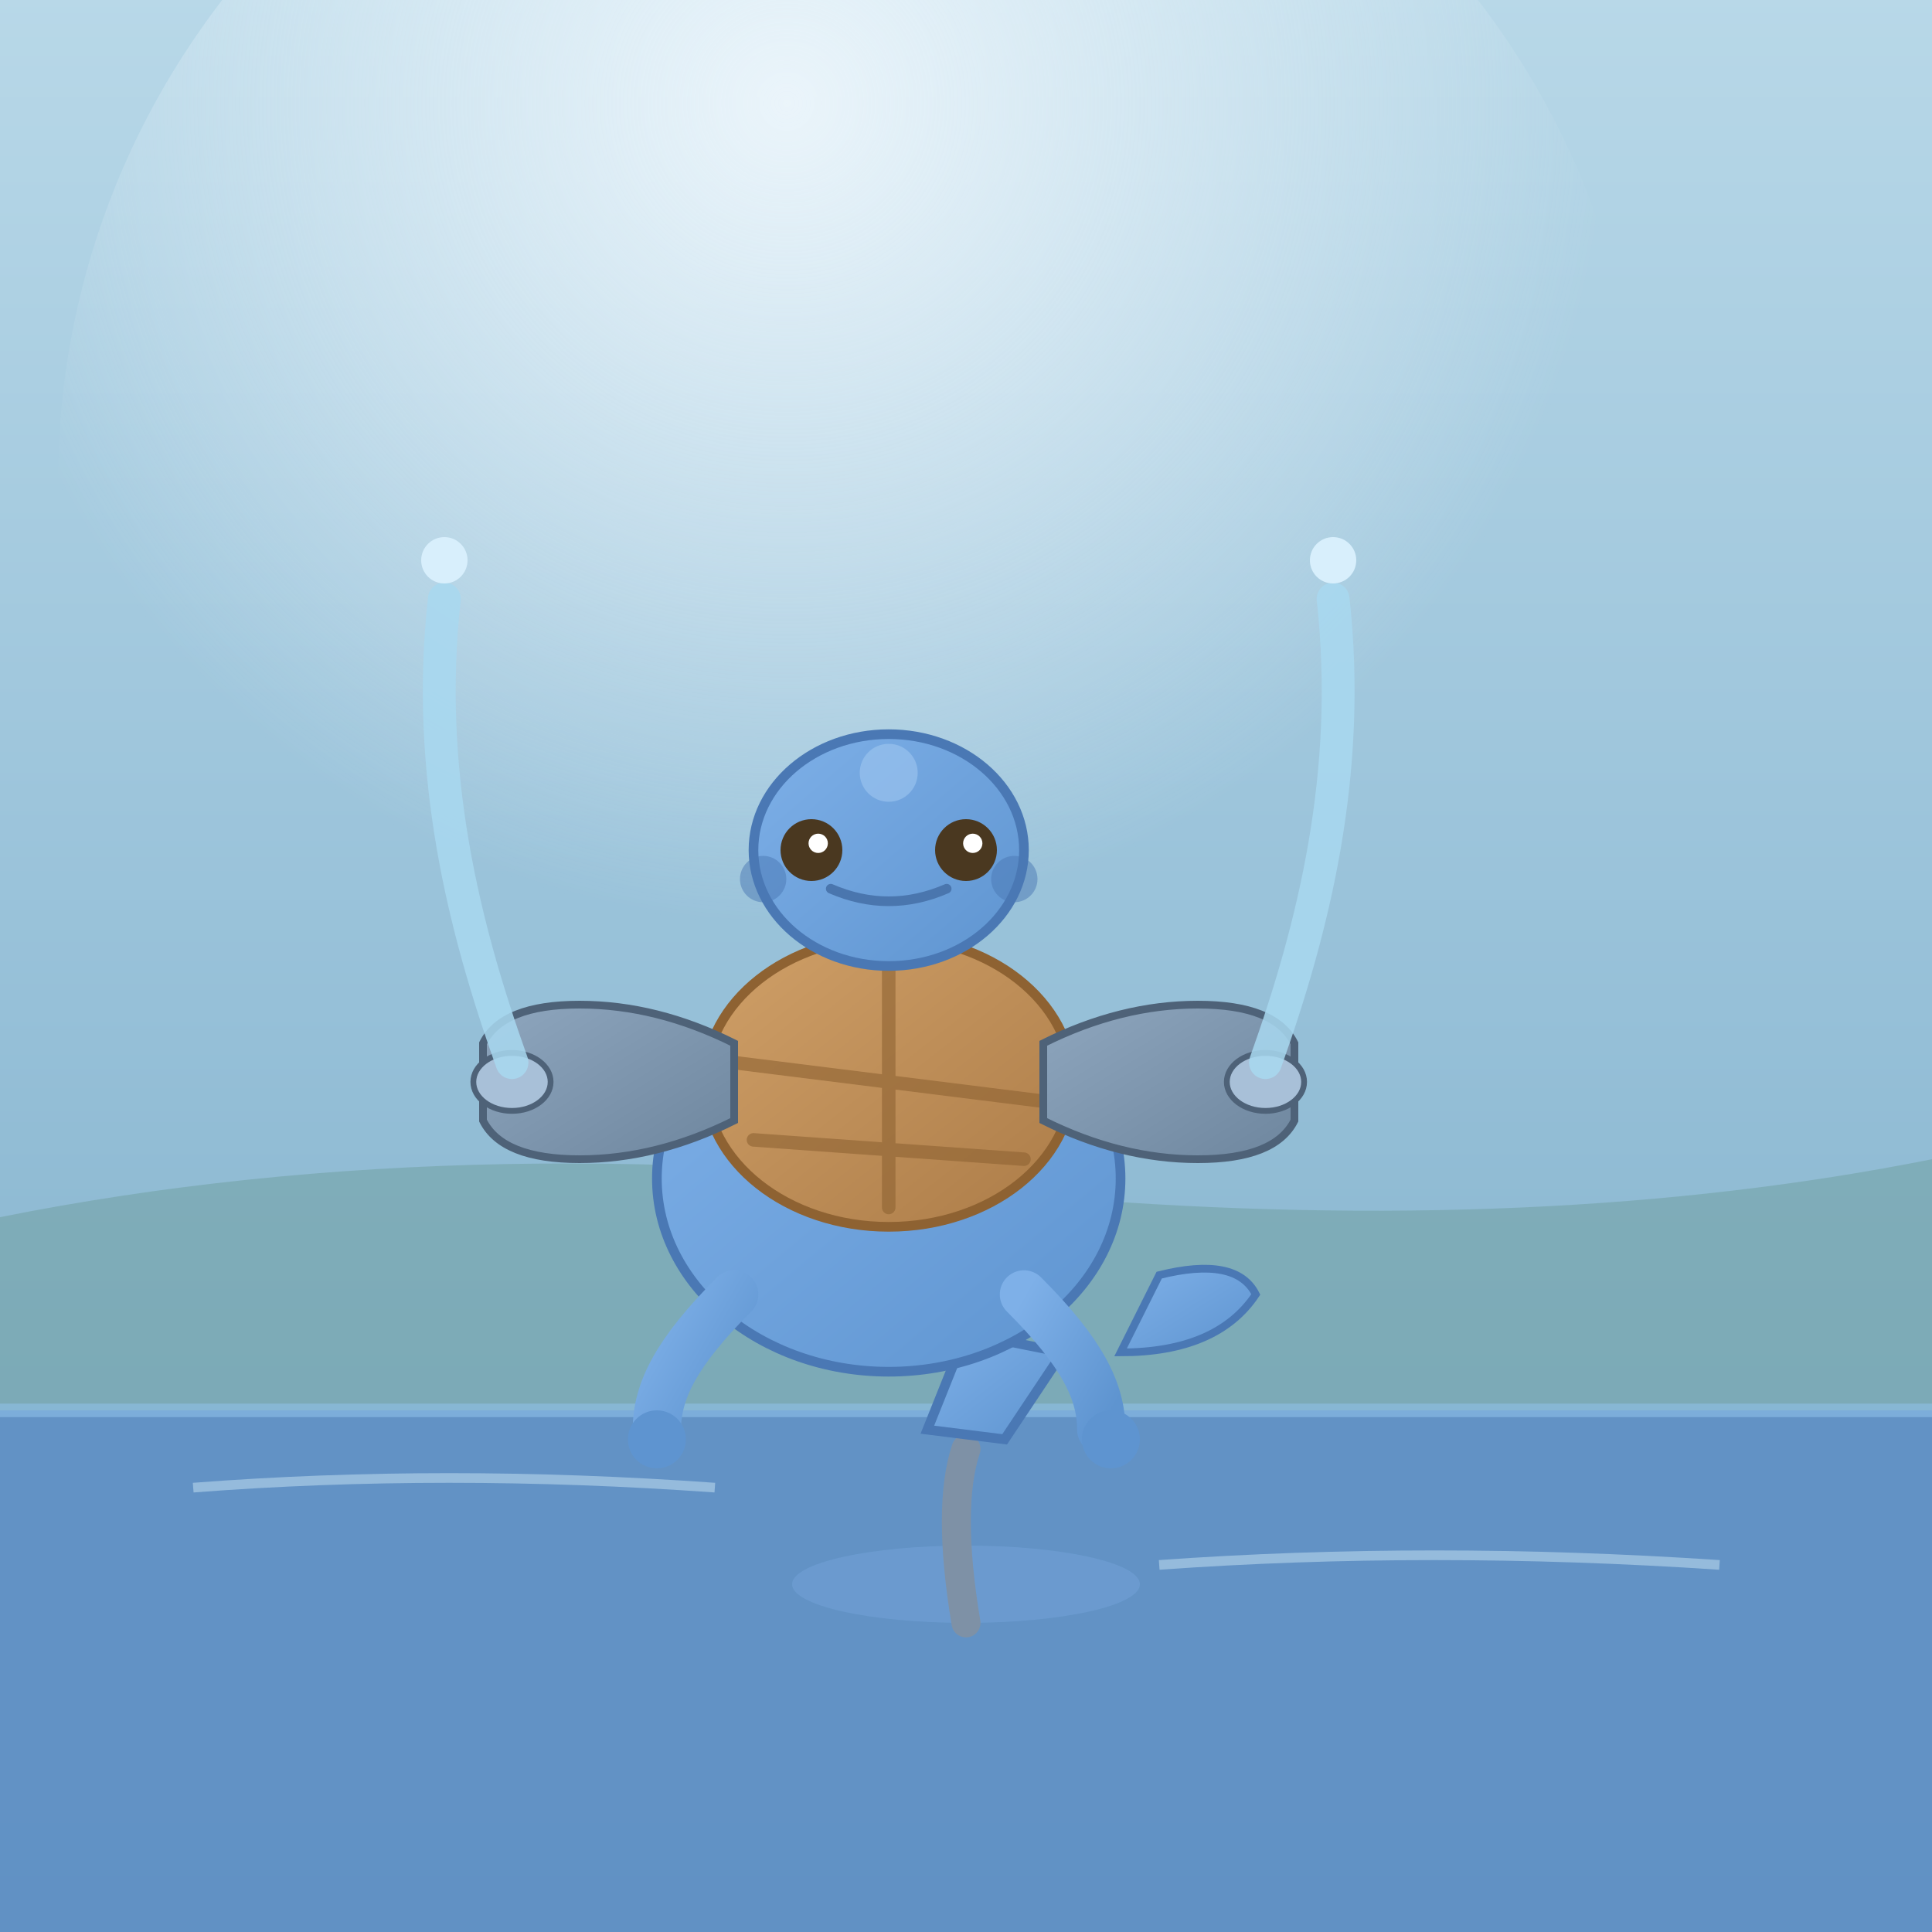
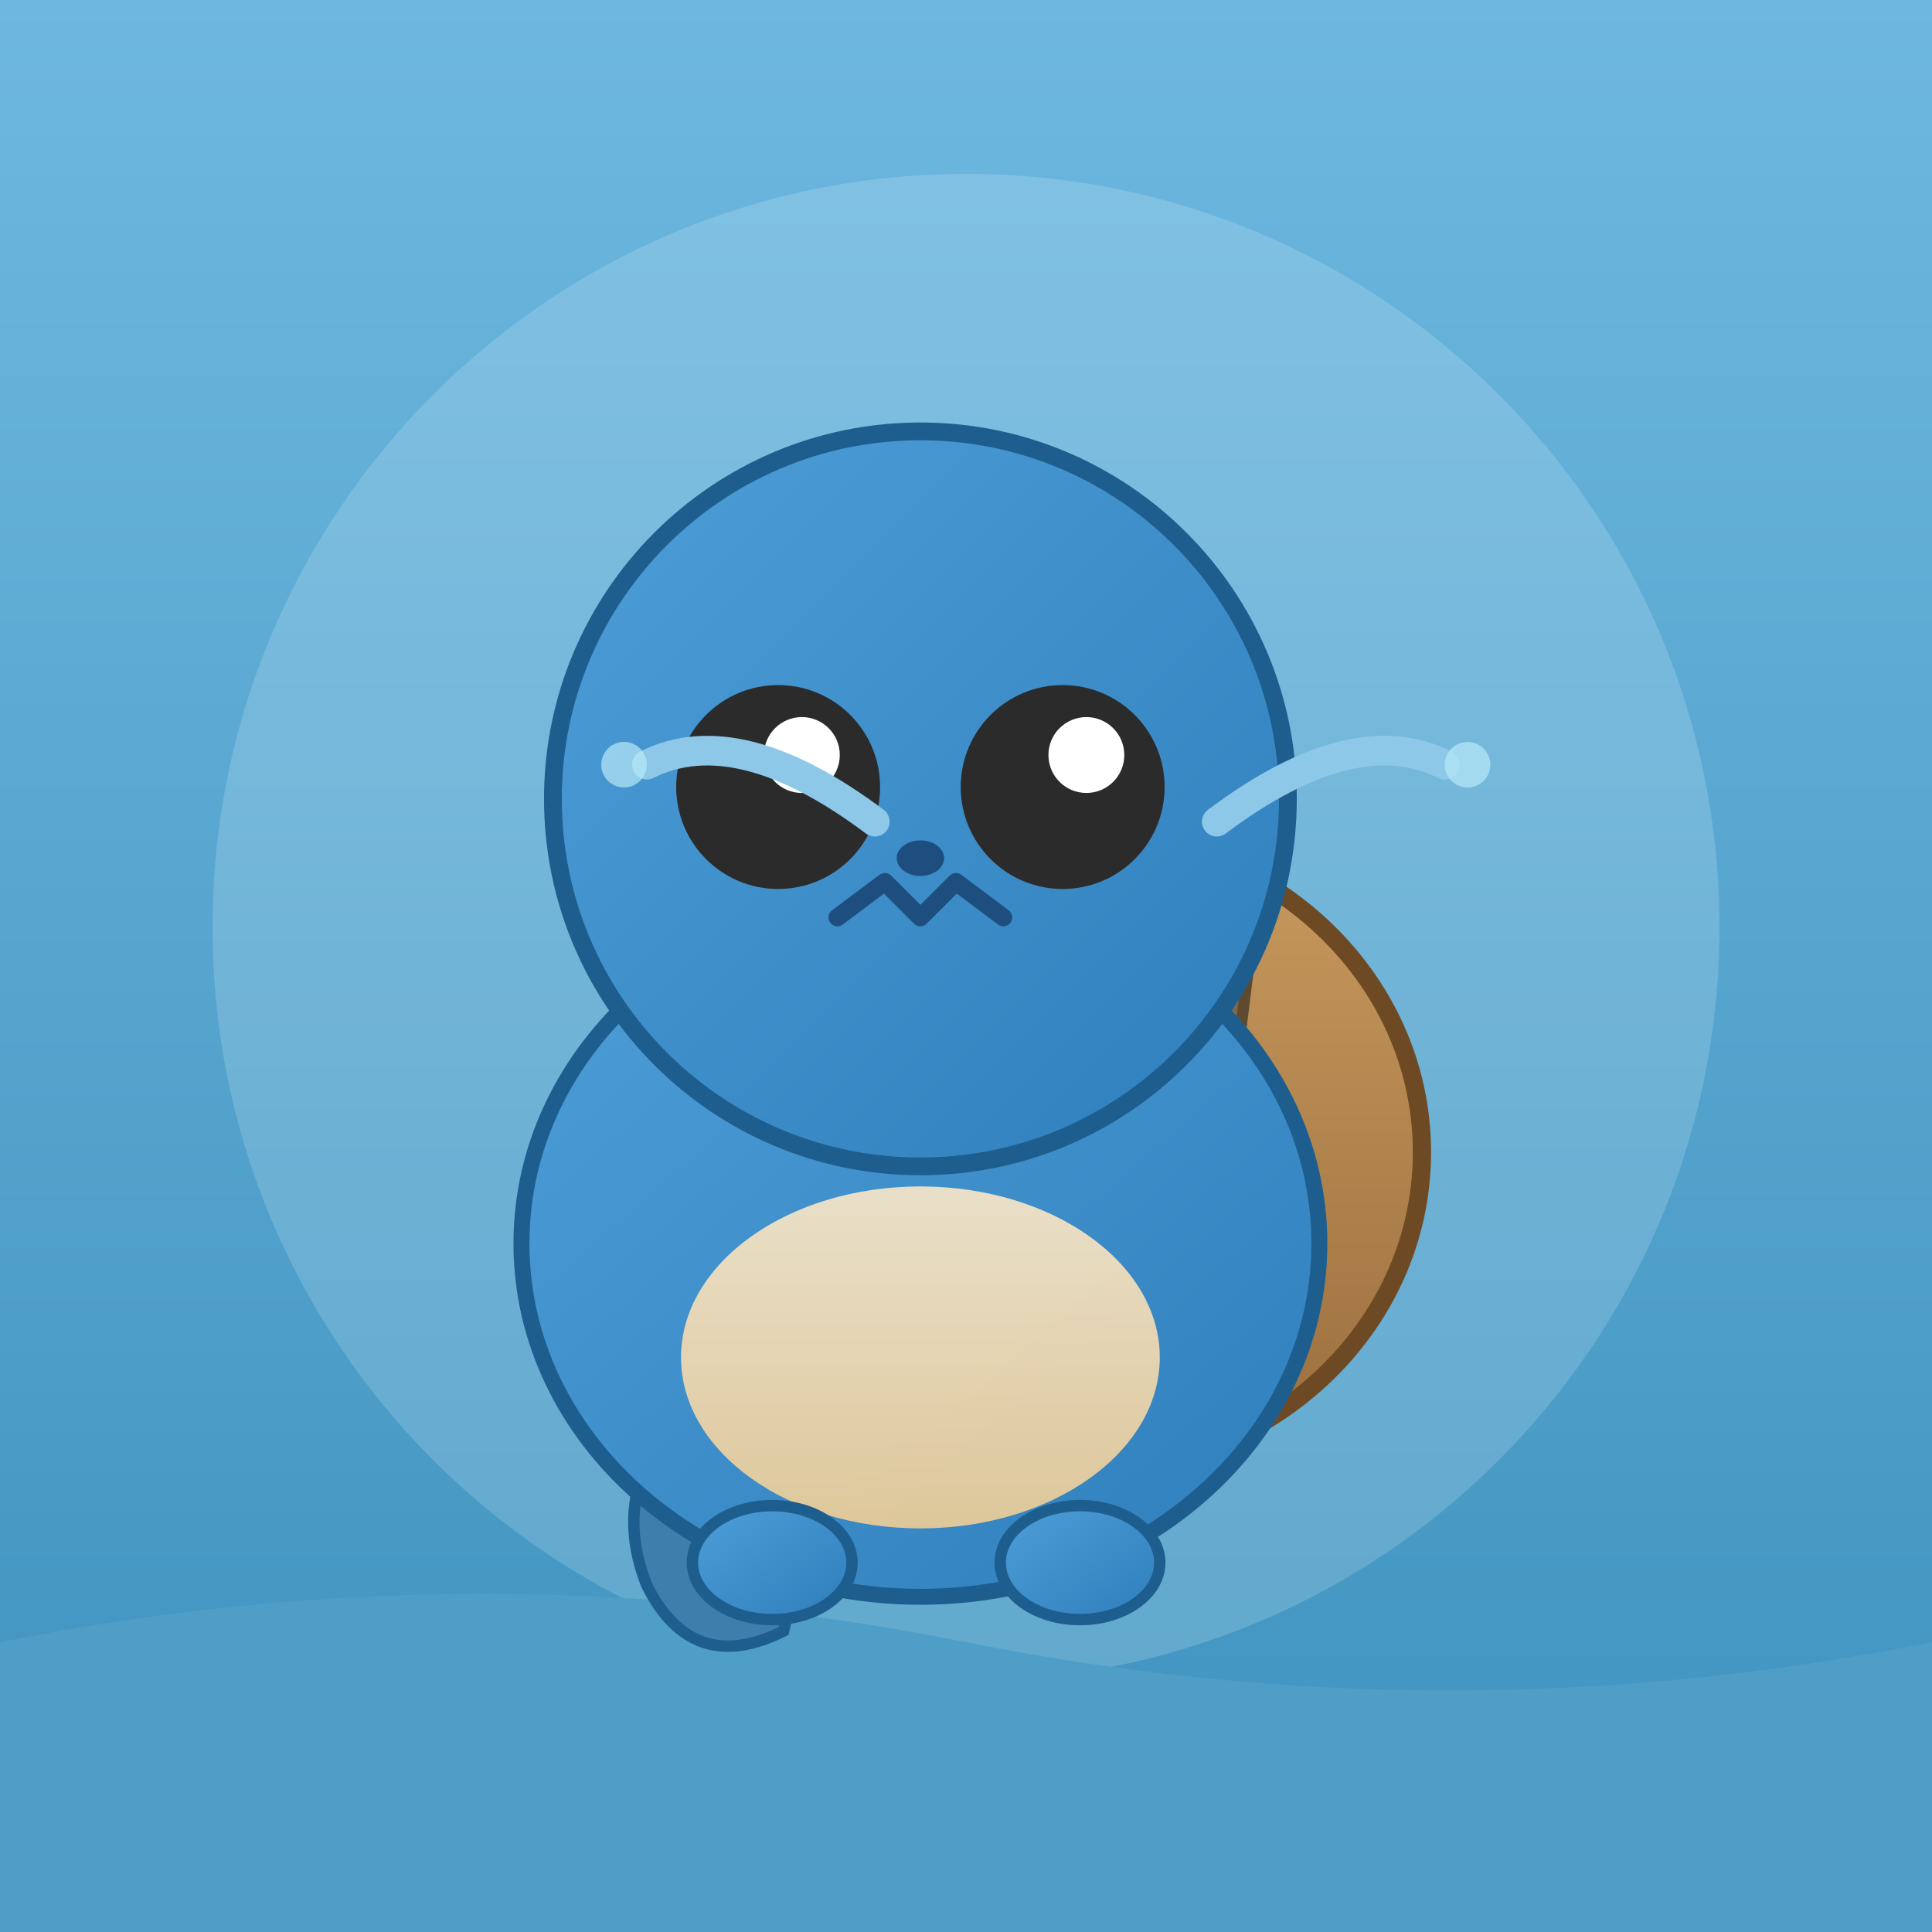
- <svg xmlns="http://www.w3.org/2000/svg" viewBox="0 0 200 200" role="img" aria-label="杰尼龟·五阶·水箭龟·背驮双炮水柱冲霄">
+ <svg xmlns="http://www.w3.org/2000/svg" viewBox="0 0 200 200" role="img" aria-label="杰尼龟·五阶·水箭龟">
  <defs>
    <linearGradient id="bg" x1="0" y1="0" x2="0" y2="1">
-       <stop offset="0%" stop-color="#B8D8E8" />
-       <stop offset="52%" stop-color="#96C0D8" />
-       <stop offset="100%" stop-color="#7AAAC4" />
+       <stop offset="0%" stop-color="#6EB8E0" />
+       <stop offset="100%" stop-color="#3E92BE" />
    </linearGradient>
-     <radialGradient id="glow" cx="46%" cy="26%" r="52%">
-       <stop offset="0%" stop-color="#F4FAFE" stop-opacity="0.85" />
-       <stop offset="100%" stop-color="#F4FAFE" stop-opacity="0" />
-     </radialGradient>
    <linearGradient id="skin" x1="0" y1="0" x2="1" y2="1">
-       <stop offset="0%" stop-color="#7EB0E8" />
-       <stop offset="100%" stop-color="#5E94D0" />
+       <stop offset="0%" stop-color="#4E9ED8" />
+       <stop offset="100%" stop-color="#2E7EBC" />
    </linearGradient>
-     <linearGradient id="shell" x1="0" y1="0" x2="1" y2="1">
-       <stop offset="0%" stop-color="#D0A068" />
-       <stop offset="100%" stop-color="#AC7C48" />
+     <linearGradient id="belly" x1="0" y1="0" x2="0" y2="1">
+       <stop offset="0%" stop-color="#FCE8C8" />
+       <stop offset="100%" stop-color="#F0CE96" />
    </linearGradient>
-     <linearGradient id="cannon" x1="0" y1="0" x2="1" y2="1">
-       <stop offset="0%" stop-color="#8EA6BE" />
-       <stop offset="100%" stop-color="#6E869E" />
+     <linearGradient id="shell" x1="0" y1="0" x2="0" y2="1">
+       <stop offset="0%" stop-color="#C89A5E" />
+       <stop offset="100%" stop-color="#9A6E3E" />
    </linearGradient>
+     <g id="sq-head">
+       <circle cx="0" cy="0" r="31" fill="url(#skin)" stroke="#1E5E8E" stroke-width="1.5" />
+       <circle cx="-12" cy="-1" r="8.6" fill="#2B2B2B" />
+       <circle cx="-10" cy="-3.7" r="3.2" fill="#FFF" />
+       <circle cx="12" cy="-1" r="8.6" fill="#2B2B2B" />
+       <circle cx="14" cy="-3.7" r="3.2" fill="#FFF" />
+       <ellipse cx="0" cy="5" rx="2" ry="1.5" fill="#1E4E7E" />
+       <path d="M -7 10 L -3 7 L 0 10 L 3 7 L 7 10" fill="none" stroke="#1E4E7E" stroke-width="1.5" stroke-linecap="round" stroke-linejoin="round" />
+     </g>
  </defs>
  <rect width="200" height="200" fill="url(#bg)" />
-   <circle cx="88" cy="50" r="82" fill="url(#glow)">
-     <animate attributeName="opacity" values="0.85;0.6;0.85" dur="3s" repeatCount="indefinite" />
+   <circle cx="100" cy="96" r="78" fill="#E8F8FF" opacity="0.18">
+     <animate attributeName="opacity" values="0.18;0.09;0.18" dur="2s" repeatCount="indefinite" />
  </circle>
-   <path d="M 0 126 Q 50 116 110 124 Q 160 128 200 120 L 200 200 L 0 200 Z" fill="#6E9E9E" opacity="0.5" />
-   <path d="M 0 146 L 200 146 L 200 200 L 0 200 Z" fill="#5E8EC8" opacity="0.85" />
-   <path d="M 0 146 L 200 146" stroke="#8EC0E8" stroke-width="1.4" opacity="0.6" />
-   <path d="M 20 154 Q 46 152 74 154 M 120 162 Q 148 160 178 162" stroke="#C8E4F4" stroke-width="1" opacity="0.5" fill="none" />
-   <g opacity="0.3">
-     <ellipse cx="100" cy="164" rx="18" ry="4" fill="#7EB0E8" />
-     <path d="M 100 150 Q 98 156 100 168" stroke="#C0905E" stroke-width="3" stroke-linecap="round" fill="none" />
-   </g>
-   <g>
-     <animateTransform attributeName="transform" type="translate" values="0 0;0 -1;0 0" dur="2.6s" repeatCount="indefinite" />
-     <path d="M 100 138 L 96 148 L 104 149 L 110 140 Z" fill="url(#skin)" stroke="#4A78B4" stroke-width="1" />
-     <path d="M 116 140 Q 126 140 130 134 Q 128 130 120 132 Q 118 136 116 140 Z" fill="url(#skin)" stroke="#4A78B4" stroke-width="0.8" />
-     <ellipse cx="92" cy="122" rx="24" ry="20" fill="url(#skin)" stroke="#4A78B4" stroke-width="1" />
-     <path d="M 76 134 C 70 140 68 144 68 148" fill="none" stroke="url(#skin)" stroke-width="5" stroke-linecap="round" />
-     <circle cx="68" cy="149" r="3" fill="#5E94D0" />
-     <path d="M 106 134 C 112 140 114 144 114 148" fill="none" stroke="url(#skin)" stroke-width="5" stroke-linecap="round" />
-     <circle cx="115" cy="149" r="3" fill="#5E94D0" />
-   </g>
-   <ellipse cx="92" cy="112" rx="19" ry="15" fill="url(#shell)" stroke="#8E6232" stroke-width="1" />
-   <path d="M 92 99 L 92 125 M 76 110 L 108 114 M 78 118 L 106 120" stroke="#8E6232" stroke-width="1.4" stroke-linecap="round" opacity="0.6" />
-   <g>
-     <path d="M 76 108 Q 68 104 60 104 Q 52 104 50 108 L 50 116 Q 52 120 60 120 Q 68 120 76 116 Z" fill="url(#cannon)" stroke="#4E6278" stroke-width="0.8" />
-     <ellipse cx="53" cy="112" rx="4" ry="3" fill="#A8C0D8" stroke="#4E6278" stroke-width="0.6" />
-     <path d="M 108 108 Q 116 104 124 104 Q 132 104 134 108 L 134 116 Q 132 120 124 120 Q 116 120 108 116 Z" fill="url(#cannon)" stroke="#4E6278" stroke-width="0.8" />
-     <ellipse cx="131" cy="112" rx="4" ry="3" fill="#A8C0D8" stroke="#4E6278" stroke-width="0.6" />
-   </g>
-   <g stroke="#A8D8F0" stroke-width="3.4" opacity="0.85" stroke-linecap="round" fill="none">
-     <path d="M 53 110 C 48 96 44 80 46 62">
-       <animate attributeName="opacity" values="0.85;0.5;0.85" dur="1.8s" repeatCount="indefinite" />
-     </path>
-     <path d="M 131 110 C 136 96 140 80 138 62">
-       <animate attributeName="opacity" values="0.85;0.5;0.85" dur="1.8s" repeatCount="indefinite" />
-     </path>
-   </g>
-   <g fill="#D8EFFC">
-     <circle cx="46" cy="58" r="2.4">
-       <animateTransform attributeName="transform" type="translate" values="0 0;-3 -5;0 0" dur="1.8s" repeatCount="indefinite" />
-       <animate attributeName="opacity" values="0.9;0.15;0.9" dur="1.8s" repeatCount="indefinite" />
-     </circle>
-     <circle cx="138" cy="58" r="2.4">
-       <animateTransform attributeName="transform" type="translate" values="0 0;3 -5;0 0" dur="1.8s" repeatCount="indefinite" />
-       <animate attributeName="opacity" values="0.9;0.15;0.9" dur="1.8s" repeatCount="indefinite" />
-     </circle>
-   </g>
-   <g>
-     <ellipse cx="92" cy="88" rx="14" ry="12" fill="url(#skin)" stroke="#4A78B4" stroke-width="1" />
-     <path d="M 86 92 Q 92 94.6 98 92" fill="none" stroke="#4A76AE" stroke-width="1" stroke-linecap="round" />
-     <circle cx="84" cy="88" r="3.2" fill="#4A3820" />
-     <circle cx="84.7" cy="87.3" r="1" fill="#FFF" />
-     <circle cx="100" cy="88" r="3.2" fill="#4A3820" />
-     <circle cx="100.7" cy="87.3" r="1" fill="#FFF" />
-     <circle cx="79" cy="91" r="2.4" fill="#4A78B4" opacity="0.5" />
-     <circle cx="105" cy="91" r="2.4" fill="#4A78B4" opacity="0.5" />
-     <circle cx="92" cy="80" r="3" fill="#9EC6F0" opacity="0.6" />
-   </g>
-   <g fill="#F4FAFE">
-     <circle cx="40" cy="104">
-       <animate attributeName="cy" values="104;94;104" dur="3.2s" repeatCount="indefinite" />
-       <animate attributeName="opacity" values="0.6;0.15;0.6" dur="3.2s" repeatCount="indefinite" />
-     </circle>
-     <circle cx="162" cy="86">
-       <animate attributeName="cy" values="86;76;86" dur="3.6s" repeatCount="indefinite" />
-       <animate attributeName="opacity" values="0.5;0.12;0.5" dur="3.6s" repeatCount="indefinite" />
-     </circle>
+   <path d="M 0 170 Q 50 160 100 170 Q 150 180 200 170 L 200 200 L 0 200 Z" fill="#4E9EC8" />
+   <g transform="translate(100,124) scale(1.18)">
+     <animateTransform attributeName="transform" type="translate" values="100 124;100 118;100 124" dur="1.8s" repeatCount="indefinite" />
+     <path d="M -22 16 Q -32 24 -28 34 Q -24 42 -16 38 Q -14 30 -20 26 Z" fill="#3E7EAC" stroke="#1E5E8E" stroke-width="1" />
+     <ellipse cx="10" cy="-4" rx="30" ry="28" fill="url(#shell)" stroke="#6E4A24" stroke-width="1.6" />
+     <path d="M 6 -22 Q 19 -10 14 14 Q 3 25 -9 10 Q -7 -11 6 -22 Z" fill="#B87E4E" opacity="0.6" />
+     <path d="M 0 -14 L -8 -30 L 4 -30 L 8 -14 Z" fill="#7E6A4E" stroke="#5E4A2E" stroke-width="1" />
+     <path d="M -12 -30 L -8 -36 L 2 -36 L 4 -30 Z" fill="#A88A5E" stroke="#5E4A2E" stroke-width="1" />
+     <path d="M 20 -14 L 14 -30 L 26 -30 L 24 -14 Z" fill="#7E6A4E" stroke="#5E4A2E" stroke-width="1" />
+     <path d="M 10 -30 L 14 -36 L 24 -36 L 26 -30 Z" fill="#A88A5E" stroke="#5E4A2E" stroke-width="1" />
+     <ellipse cx="-4" cy="4" rx="35" ry="31" fill="url(#skin)" stroke="#1E5E8E" stroke-width="1.4" />
+     <ellipse cx="-4" cy="14" rx="21" ry="15" fill="url(#belly)" opacity="0.9" />
+     <ellipse cx="-17" cy="32" rx="7" ry="5" fill="url(#skin)" stroke="#1E5E8E" stroke-width="1" />
+     <ellipse cx="10" cy="32" rx="7" ry="5" fill="url(#skin)" stroke="#1E5E8E" stroke-width="1" />
+     <use href="#sq-head" transform="translate(-4,-35) scale(1.04)" />
+     <path d="M -8 -33 Q -20 -42 -28 -38" stroke="#8EC8E8" stroke-width="2.6" stroke-linecap="round" fill="none" />
+     <path d="M 22 -33 Q 34 -42 42 -38" stroke="#8EC8E8" stroke-width="2.6" stroke-linecap="round" fill="none" />
+     <g fill="#B8E8F8" opacity="0.7">
+       <circle cx="-30" cy="-38" r="2" />
+       <circle cx="44" cy="-38" r="2" />
+     </g>
  </g>
</svg>
